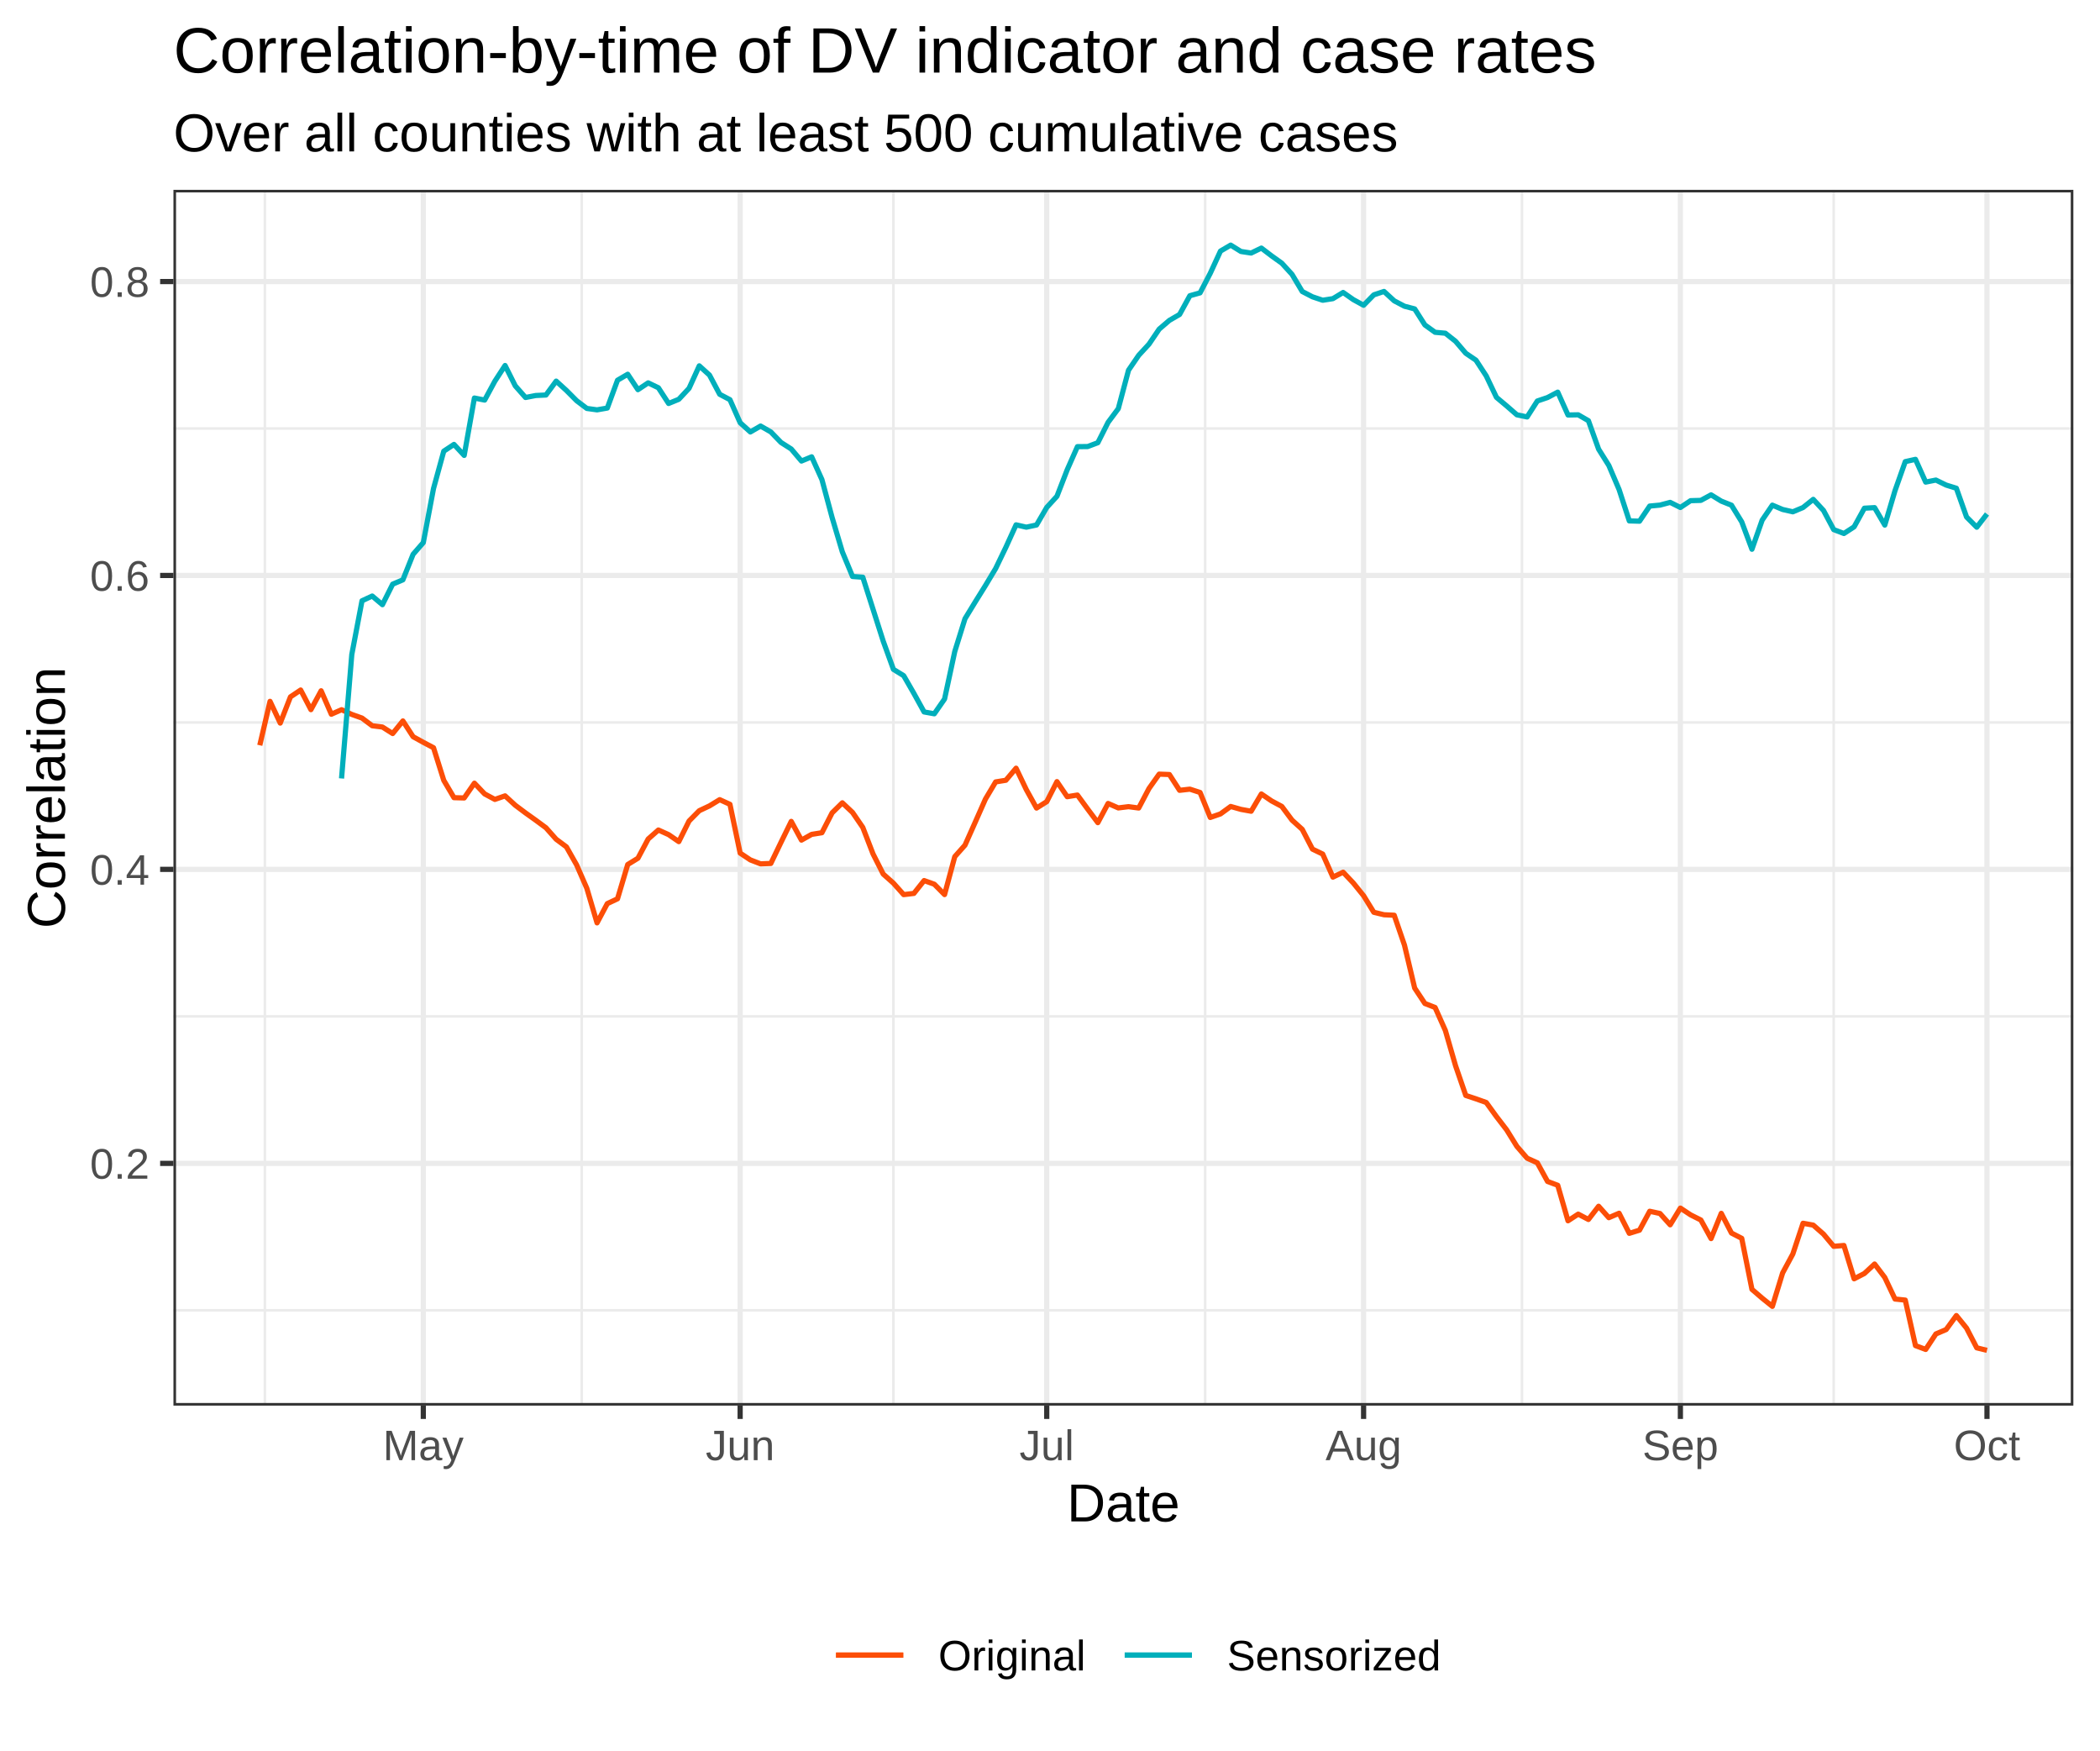
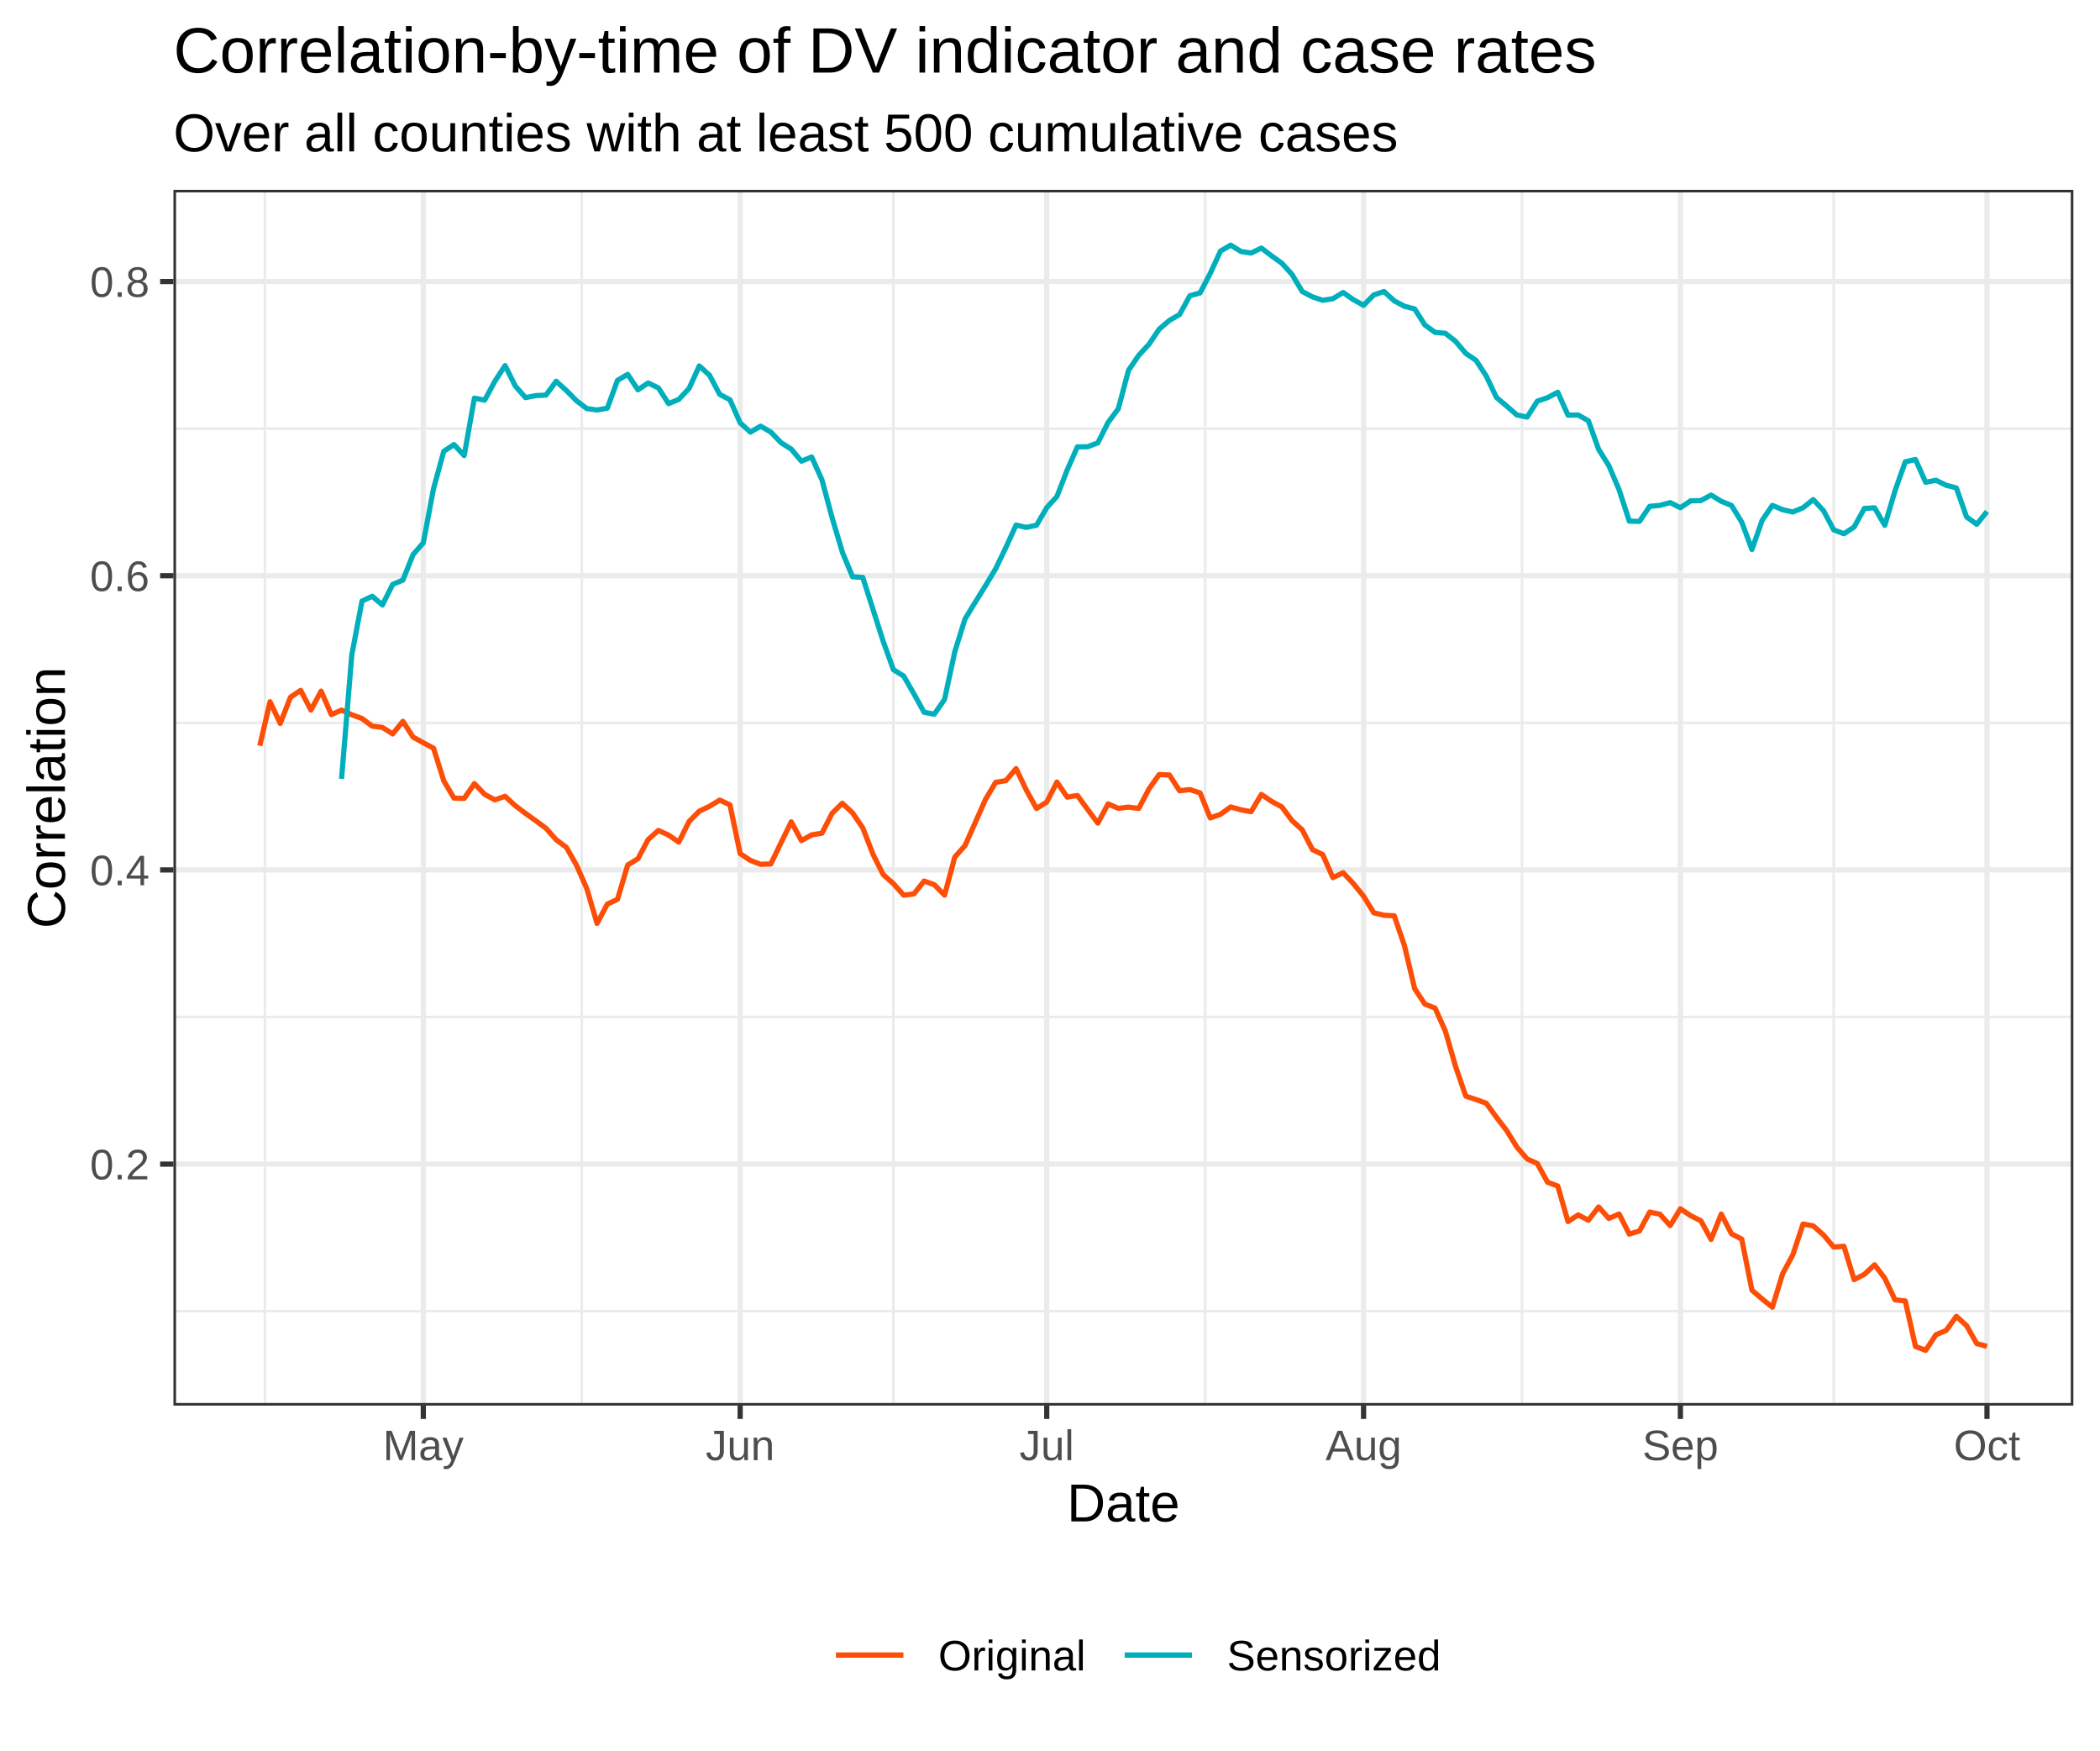
<svg xmlns="http://www.w3.org/2000/svg" viewBox="0 0 432.00 360.00">
  <defs>
    <style type="text/css">
    line, polyline, polygon, path, rect, circle {
      fill: none;
      stroke: #000000;
      stroke-linecap: round;
      stroke-linejoin: round;
      stroke-miterlimit: 10.00;
    }
  </style>
  </defs>
  <rect width="100%" height="100%" style="stroke: none; fill: #FFFFFF;" />
  <rect x="0" y="0.00" width="432.00" height="360.00" style="stroke-width: 1.07; stroke: #FFFFFF; fill: #FFFFFF;" />
  <defs>
    <clipPath id="cpMzUuNjh8NDI2LjUyfDI4OS4wOHwzOS4wNA==">
      <rect x="35.68" y="39.04" width="390.84" height="250.04" />
    </clipPath>
  </defs>
  <rect x="35.68" y="39.04" width="390.84" height="250.04" style="stroke-width: 1.07; stroke: none; fill: #FFFFFF;" clip-path="url(#cpMzUuNjh8NDI2LjUyfDI4OS4wOHwzOS4wNA==)" />
-   <polyline points="35.68,269.48 426.52,269.48 " style="stroke-width: 0.53; stroke: #EBEBEB; stroke-linecap: butt;" clip-path="url(#cpMzUuNjh8NDI2LjUyfDI4OS4wOHwzOS4wNA==)" />
-   <polyline points="35.68,209.03 426.52,209.03 " style="stroke-width: 0.53; stroke: #EBEBEB; stroke-linecap: butt;" clip-path="url(#cpMzUuNjh8NDI2LjUyfDI4OS4wOHwzOS4wNA==)" />
-   <polyline points="35.68,148.58 426.52,148.58 " style="stroke-width: 0.53; stroke: #EBEBEB; stroke-linecap: butt;" clip-path="url(#cpMzUuNjh8NDI2LjUyfDI4OS4wOHwzOS4wNA==)" />
-   <polyline points="35.68,88.13 426.52,88.13 " style="stroke-width: 0.53; stroke: #EBEBEB; stroke-linecap: butt;" clip-path="url(#cpMzUuNjh8NDI2LjUyfDI4OS4wOHwzOS4wNA==)" />
+   <polyline points="35.68,269.66 426.52,269.66 " style="stroke-width: 0.53; stroke: #EBEBEB; stroke-linecap: butt;" clip-path="url(#cpMzUuNjh8NDI2LjUyfDI4OS4wOHwzOS4wNA==)" />
+   <polyline points="35.68,209.16 426.52,209.16 " style="stroke-width: 0.53; stroke: #EBEBEB; stroke-linecap: butt;" clip-path="url(#cpMzUuNjh8NDI2LjUyfDI4OS4wOHwzOS4wNA==)" />
+   <polyline points="35.68,148.66 426.52,148.66 " style="stroke-width: 0.53; stroke: #EBEBEB; stroke-linecap: butt;" clip-path="url(#cpMzUuNjh8NDI2LjUyfDI4OS4wOHwzOS4wNA==)" />
+   <polyline points="35.68,88.16 426.52,88.16 " style="stroke-width: 0.53; stroke: #EBEBEB; stroke-linecap: butt;" clip-path="url(#cpMzUuNjh8NDI2LjUyfDI4OS4wOHwzOS4wNA==)" />
  <polyline points="54.49,289.08 54.49,39.04 " style="stroke-width: 0.53; stroke: #EBEBEB; stroke-linecap: butt;" clip-path="url(#cpMzUuNjh8NDI2LjUyfDI4OS4wOHwzOS4wNA==)" />
  <polyline points="119.67,289.08 119.67,39.04 " style="stroke-width: 0.53; stroke: #EBEBEB; stroke-linecap: butt;" clip-path="url(#cpMzUuNjh8NDI2LjUyfDI4OS4wOHwzOS4wNA==)" />
  <polyline points="183.79,289.08 183.79,39.04 " style="stroke-width: 0.53; stroke: #EBEBEB; stroke-linecap: butt;" clip-path="url(#cpMzUuNjh8NDI2LjUyfDI4OS4wOHwzOS4wNA==)" />
  <polyline points="247.92,289.08 247.92,39.04 " style="stroke-width: 0.53; stroke: #EBEBEB; stroke-linecap: butt;" clip-path="url(#cpMzUuNjh8NDI2LjUyfDI4OS4wOHwzOS4wNA==)" />
  <polyline points="313.09,289.08 313.09,39.04 " style="stroke-width: 0.53; stroke: #EBEBEB; stroke-linecap: butt;" clip-path="url(#cpMzUuNjh8NDI2LjUyfDI4OS4wOHwzOS4wNA==)" />
  <polyline points="377.22,289.08 377.22,39.04 " style="stroke-width: 0.53; stroke: #EBEBEB; stroke-linecap: butt;" clip-path="url(#cpMzUuNjh8NDI2LjUyfDI4OS4wOHwzOS4wNA==)" />
-   <polyline points="35.68,239.26 426.52,239.26 " style="stroke-width: 1.07; stroke: #EBEBEB; stroke-linecap: butt;" clip-path="url(#cpMzUuNjh8NDI2LjUyfDI4OS4wOHwzOS4wNA==)" />
-   <polyline points="35.68,178.80 426.52,178.80 " style="stroke-width: 1.07; stroke: #EBEBEB; stroke-linecap: butt;" clip-path="url(#cpMzUuNjh8NDI2LjUyfDI4OS4wOHwzOS4wNA==)" />
-   <polyline points="35.68,118.35 426.52,118.35 " style="stroke-width: 1.07; stroke: #EBEBEB; stroke-linecap: butt;" clip-path="url(#cpMzUuNjh8NDI2LjUyfDI4OS4wOHwzOS4wNA==)" />
-   <polyline points="35.68,57.90 426.52,57.90 " style="stroke-width: 1.07; stroke: #EBEBEB; stroke-linecap: butt;" clip-path="url(#cpMzUuNjh8NDI2LjUyfDI4OS4wOHwzOS4wNA==)" />
+   <polyline points="35.68,239.41 426.52,239.41 " style="stroke-width: 1.07; stroke: #EBEBEB; stroke-linecap: butt;" clip-path="url(#cpMzUuNjh8NDI2LjUyfDI4OS4wOHwzOS4wNA==)" />
+   <polyline points="35.68,178.91 426.52,178.91 " style="stroke-width: 1.07; stroke: #EBEBEB; stroke-linecap: butt;" clip-path="url(#cpMzUuNjh8NDI2LjUyfDI4OS4wOHwzOS4wNA==)" />
+   <polyline points="35.68,118.41 426.52,118.41 " style="stroke-width: 1.07; stroke: #EBEBEB; stroke-linecap: butt;" clip-path="url(#cpMzUuNjh8NDI2LjUyfDI4OS4wOHwzOS4wNA==)" />
+   <polyline points="35.68,57.91 426.52,57.91 " style="stroke-width: 1.07; stroke: #EBEBEB; stroke-linecap: butt;" clip-path="url(#cpMzUuNjh8NDI2LjUyfDI4OS4wOHwzOS4wNA==)" />
  <polyline points="87.08,289.08 87.08,39.04 " style="stroke-width: 1.07; stroke: #EBEBEB; stroke-linecap: butt;" clip-path="url(#cpMzUuNjh8NDI2LjUyfDI4OS4wOHwzOS4wNA==)" />
  <polyline points="152.26,289.08 152.26,39.04 " style="stroke-width: 1.07; stroke: #EBEBEB; stroke-linecap: butt;" clip-path="url(#cpMzUuNjh8NDI2LjUyfDI4OS4wOHwzOS4wNA==)" />
  <polyline points="215.33,289.08 215.33,39.04 " style="stroke-width: 1.07; stroke: #EBEBEB; stroke-linecap: butt;" clip-path="url(#cpMzUuNjh8NDI2LjUyfDI4OS4wOHwzOS4wNA==)" />
  <polyline points="280.51,289.08 280.51,39.04 " style="stroke-width: 1.07; stroke: #EBEBEB; stroke-linecap: butt;" clip-path="url(#cpMzUuNjh8NDI2LjUyfDI4OS4wOHwzOS4wNA==)" />
  <polyline points="345.68,289.08 345.68,39.04 " style="stroke-width: 1.07; stroke: #EBEBEB; stroke-linecap: butt;" clip-path="url(#cpMzUuNjh8NDI2LjUyfDI4OS4wOHwzOS4wNA==)" />
  <polyline points="408.75,289.08 408.75,39.04 " style="stroke-width: 1.07; stroke: #EBEBEB; stroke-linecap: butt;" clip-path="url(#cpMzUuNjh8NDI2LjUyfDI4OS4wOHwzOS4wNA==)" />
-   <polyline points="53.44,153.28 55.55,144.24 57.65,148.71 59.75,143.32 61.85,141.91 63.96,145.95 66.06,142.07 68.16,146.89 70.26,145.96 72.37,146.93 74.47,147.68 76.57,149.26 78.67,149.52 80.78,150.86 82.88,148.27 84.98,151.51 87.08,152.67 89.18,153.78 91.29,160.49 93.39,164.05 95.49,164.11 97.59,161.07 99.70,163.28 101.80,164.41 103.90,163.68 106.00,165.61 108.11,167.19 110.21,168.69 112.31,170.24 114.41,172.60 116.52,174.17 118.62,177.88 120.72,182.69 122.82,189.80 124.93,185.84 127.03,184.85 129.13,177.80 131.23,176.51 133.34,172.55 135.44,170.70 137.54,171.65 139.64,173.09 141.75,168.85 143.85,166.73 145.95,165.74 148.05,164.46 150.16,165.42 152.26,175.45 154.36,176.85 156.46,177.66 158.57,177.58 160.67,173.22 162.77,168.93 164.87,172.78 166.97,171.60 169.08,171.26 171.18,167.17 173.28,165.11 175.38,167.09 177.49,170.17 179.59,175.61 181.69,179.76 183.79,181.63 185.90,183.99 188.00,183.74 190.10,181.10 192.20,181.85 194.31,183.98 196.41,176.18 198.51,173.82 200.61,169.11 202.72,164.34 204.82,160.81 206.92,160.47 209.02,157.99 211.13,162.40 213.23,166.19 215.33,164.87 217.43,160.75 219.54,163.85 221.64,163.51 223.74,166.38 225.84,169.19 227.95,165.24 230.05,166.16 232.15,165.90 234.25,166.18 236.36,162.17 238.46,159.21 240.56,159.29 242.66,162.54 244.77,162.30 246.87,162.98 248.97,168.12 251.07,167.39 253.17,165.86 255.28,166.46 257.38,166.84 259.48,163.29 261.58,164.72 263.69,165.85 265.79,168.67 267.89,170.57 269.99,174.63 272.10,175.65 274.20,180.39 276.30,179.38 278.40,181.60 280.51,184.21 282.61,187.62 284.71,188.13 286.81,188.23 288.92,194.38 291.02,203.21 293.12,206.38 295.22,207.20 297.33,211.93 299.43,219.19 301.53,225.29 303.63,225.99 305.74,226.74 307.84,229.64 309.94,232.37 312.04,235.76 314.15,238.20 316.25,239.15 318.35,242.98 320.45,243.77 322.56,251.07 324.66,249.70 326.76,250.80 328.86,248.08 330.96,250.43 333.07,249.52 335.17,253.65 337.27,253.00 339.37,249.11 341.48,249.57 343.58,251.90 345.68,248.46 347.78,249.85 349.89,250.91 351.99,254.73 354.09,249.54 356.19,253.59 358.30,254.68 360.40,265.17 362.50,266.98 364.60,268.67 366.71,261.80 368.81,257.90 370.91,251.58 373.01,251.96 375.12,253.81 377.22,256.32 379.32,256.15 381.42,263.00 383.53,261.91 385.63,259.96 387.73,262.73 389.83,267.16 391.94,267.38 394.04,276.74 396.14,277.53 398.24,274.34 400.35,273.44 402.45,270.56 404.55,273.15 406.65,277.20 408.75,277.71 " style="stroke-width: 1.07; stroke: #FC4E07; stroke-linecap: butt;" clip-path="url(#cpMzUuNjh8NDI2LjUyfDI4OS4wOHwzOS4wNA==)" />
-   <polyline points="70.26,160.10 72.37,134.61 74.47,123.56 76.57,122.58 78.67,124.36 80.78,120.14 82.88,119.25 84.98,114.00 87.08,111.59 89.18,100.47 91.29,92.79 93.39,91.40 95.49,93.66 97.59,81.86 99.70,82.28 101.80,78.40 103.90,75.17 106.00,79.36 108.11,81.75 110.21,81.34 112.31,81.24 114.41,78.38 116.52,80.30 118.62,82.41 120.72,84.00 122.82,84.29 124.93,83.92 127.03,78.20 129.13,76.97 131.23,80.14 133.34,78.74 135.44,79.75 137.54,82.98 139.64,82.12 141.75,79.86 143.85,75.24 145.95,77.14 148.05,81.09 150.16,82.20 152.26,86.94 154.36,88.84 156.46,87.62 158.57,88.83 160.67,91.00 162.77,92.34 164.87,94.82 166.97,93.95 169.08,98.63 171.18,106.45 173.28,113.50 175.38,118.56 177.49,118.71 179.59,125.28 181.69,131.86 183.79,137.66 185.90,138.96 188.00,142.61 190.10,146.42 192.20,146.80 194.31,143.76 196.41,133.99 198.51,127.25 200.61,123.81 202.72,120.42 204.82,116.92 206.92,112.56 209.02,107.94 211.13,108.42 213.23,107.97 215.33,104.36 217.43,102.06 219.54,96.61 221.64,91.86 223.74,91.84 225.84,91.05 227.95,86.86 230.05,84.04 232.15,76.14 234.25,73.07 236.36,70.78 238.46,67.69 240.56,65.89 242.66,64.67 244.77,60.82 246.87,60.23 248.97,56.20 251.07,51.64 253.17,50.41 255.28,51.72 257.38,52.04 259.48,51.02 261.58,52.62 263.69,54.13 265.79,56.43 267.89,59.95 269.99,61.04 272.10,61.75 274.20,61.42 276.30,60.15 278.40,61.62 280.51,62.78 282.61,60.64 284.71,59.94 286.81,61.87 288.92,62.98 291.02,63.53 293.12,66.83 295.22,68.34 297.33,68.53 299.43,70.19 301.53,72.65 303.63,74.08 305.74,77.31 307.84,81.72 309.94,83.48 312.04,85.31 314.15,85.75 316.25,82.47 318.35,81.76 320.45,80.65 322.56,85.35 324.66,85.31 326.76,86.52 328.86,92.38 330.96,95.73 333.07,100.68 335.17,107.13 337.27,107.19 339.37,104.08 341.48,103.88 343.58,103.32 345.68,104.37 347.78,102.97 349.89,102.91 351.99,101.77 354.09,103.06 356.19,103.90 358.30,107.33 360.40,112.96 362.50,106.98 364.60,103.89 366.71,104.78 368.81,105.26 370.91,104.38 373.01,102.70 375.12,104.98 377.22,108.92 379.32,109.72 381.42,108.35 383.53,104.52 385.63,104.40 387.73,107.99 389.83,100.91 391.94,94.94 394.04,94.47 396.14,99.15 398.24,98.73 400.35,99.76 402.45,100.41 404.55,106.33 406.65,108.43 408.75,105.71 " style="stroke-width: 1.07; stroke: #00AFBB; stroke-linecap: butt;" clip-path="url(#cpMzUuNjh8NDI2LjUyfDI4OS4wOHwzOS4wNA==)" />
+   <polyline points="53.44,153.37 55.55,144.32 57.65,148.79 59.75,143.40 61.85,141.98 63.96,146.03 66.06,142.14 68.16,146.97 70.26,146.04 72.37,147.00 74.47,147.76 76.57,149.34 78.67,149.60 80.78,150.94 82.88,148.35 84.98,151.59 87.08,152.76 89.18,153.87 91.29,160.58 93.39,164.14 95.49,164.20 97.59,161.16 99.70,163.37 101.80,164.50 103.90,163.77 106.00,165.70 108.11,167.29 110.21,168.79 112.31,170.34 114.41,172.70 116.52,174.27 118.62,177.98 120.72,182.79 122.82,189.91 124.93,185.95 127.03,184.96 129.13,177.90 131.23,176.61 133.34,172.65 135.44,170.79 137.54,171.75 139.64,173.19 141.75,168.95 143.85,166.83 145.95,165.83 148.05,164.55 150.16,165.52 152.26,175.55 154.36,176.95 156.46,177.76 158.57,177.68 160.67,173.32 162.77,169.02 164.87,172.88 166.97,171.70 169.08,171.36 171.18,167.26 173.28,165.20 175.38,167.18 177.49,170.27 179.59,175.71 181.69,179.87 183.79,181.74 185.90,184.10 188.00,183.85 190.10,181.20 192.20,181.95 194.31,184.09 196.41,176.28 198.51,173.92 200.61,169.20 202.72,164.43 204.82,160.90 206.92,160.55 209.02,158.07 211.13,162.49 213.23,166.28 215.33,164.96 217.43,160.84 219.54,163.94 221.64,163.60 223.74,166.47 225.84,169.29 227.95,165.33 230.05,166.25 232.15,165.99 234.25,166.27 236.36,162.26 238.46,159.30 240.56,159.38 242.66,162.63 244.77,162.39 246.87,163.07 248.97,168.22 251.07,167.48 253.17,165.95 255.28,166.55 257.38,166.93 259.48,163.38 261.58,164.81 263.69,165.95 265.79,168.76 267.89,170.67 269.99,174.73 272.10,175.75 274.20,180.50 276.30,179.48 278.40,181.71 280.51,184.32 282.61,187.73 284.71,188.24 286.81,188.34 288.92,194.50 291.02,203.34 293.12,206.51 295.22,207.33 297.33,212.06 299.43,219.32 301.53,225.43 303.63,226.13 305.74,226.89 307.84,229.78 309.94,232.51 312.04,235.91 314.15,238.35 316.25,239.30 318.35,243.14 320.45,243.92 322.56,251.23 324.66,249.86 326.76,250.96 328.86,248.23 330.96,250.59 333.07,249.68 335.17,253.81 337.27,253.16 339.37,249.27 341.48,249.73 343.58,252.06 345.68,248.61 347.78,250.01 349.89,251.07 351.99,254.90 354.09,249.69 356.19,253.75 358.30,254.84 360.40,265.35 362.50,267.15 364.60,268.84 366.71,261.97 368.81,258.06 370.91,251.74 373.01,252.12 375.12,253.98 377.22,256.48 379.32,256.31 381.42,263.17 383.53,262.08 385.63,260.12 387.73,262.90 389.83,267.33 391.94,267.56 394.04,276.92 396.14,277.71 398.24,274.51 400.35,273.62 402.45,270.72 404.55,272.64 406.65,276.33 408.75,276.90 " style="stroke-width: 1.07; stroke: #FC4E07; stroke-linecap: butt;" clip-path="url(#cpMzUuNjh8NDI2LjUyfDI4OS4wOHwzOS4wNA==)" />
+   <polyline points="70.26,160.18 72.37,134.68 74.47,123.62 76.57,122.63 78.67,124.42 80.78,120.19 82.88,119.30 84.98,114.05 87.08,111.64 89.18,100.51 91.29,92.82 93.39,91.43 95.49,93.69 97.59,81.88 99.70,82.30 101.80,78.42 103.90,75.19 106.00,79.38 108.11,81.78 110.21,81.36 112.31,81.26 114.41,78.41 116.52,80.32 118.62,82.44 120.72,84.03 122.82,84.32 124.93,83.95 127.03,78.22 129.13,76.99 131.23,80.17 133.34,78.76 135.44,79.78 137.54,83.01 139.64,82.14 141.75,79.89 143.85,75.26 145.95,77.16 148.05,81.11 150.16,82.22 152.26,86.96 154.36,88.87 156.46,87.65 158.57,88.86 160.67,91.04 162.77,92.37 164.87,94.85 166.97,93.98 169.08,98.66 171.18,106.49 173.28,113.55 175.38,118.61 177.49,118.76 179.59,125.34 181.69,131.92 183.79,137.73 185.90,139.04 188.00,142.69 190.10,146.49 192.20,146.88 194.31,143.84 196.41,134.05 198.51,127.31 200.61,123.87 202.72,120.48 204.82,116.97 206.92,112.61 209.02,107.99 211.13,108.47 213.23,108.01 215.33,104.41 217.43,102.10 219.54,96.65 221.64,91.89 223.74,91.88 225.84,91.08 227.95,86.89 230.05,84.07 232.15,76.16 234.25,73.09 236.36,70.80 238.46,67.70 240.56,65.90 242.66,64.68 244.77,60.83 246.87,60.24 248.97,56.21 251.07,51.64 253.17,50.41 255.28,51.72 257.38,52.04 259.48,51.02 261.58,52.62 263.69,54.13 265.79,56.44 267.89,59.95 269.99,61.05 272.10,61.76 274.20,61.43 276.30,60.15 278.40,61.63 280.51,62.79 282.61,60.65 284.71,59.95 286.81,61.87 288.92,62.99 291.02,63.54 293.12,66.84 295.22,68.36 297.33,68.54 299.43,70.20 301.53,72.67 303.63,74.10 305.74,77.33 307.84,81.74 309.94,83.51 312.04,85.34 314.15,85.78 316.25,82.50 318.35,81.79 320.45,80.67 322.56,85.38 324.66,85.34 326.76,86.55 328.86,92.41 330.96,95.76 333.07,100.72 335.17,107.17 337.27,107.23 339.37,104.13 341.48,103.93 343.58,103.37 345.68,104.42 347.78,103.01 349.89,102.95 351.99,101.81 354.09,103.10 356.19,103.95 358.30,107.38 360.40,113.01 362.50,107.02 364.60,103.93 366.71,104.83 368.81,105.30 370.91,104.42 373.01,102.74 375.12,105.02 377.22,108.97 379.32,109.77 381.42,108.39 383.53,104.56 385.63,104.44 387.73,108.04 389.83,100.95 391.94,94.98 394.04,94.50 396.14,99.19 398.24,98.77 400.35,99.80 402.45,100.35 404.55,106.31 406.65,107.82 408.75,105.21 " style="stroke-width: 1.07; stroke: #00AFBB; stroke-linecap: butt;" clip-path="url(#cpMzUuNjh8NDI2LjUyfDI4OS4wOHwzOS4wNA==)" />
  <rect x="35.68" y="39.04" width="390.84" height="250.04" style="stroke-width: 1.07; stroke: #333333;" clip-path="url(#cpMzUuNjh8NDI2LjUyfDI4OS4wOHwzOS4wNA==)" />
  <defs>
    <clipPath id="cpMC4wMHw0MzIuMDB8MzYwLjAwfDAuMDA=">
      <rect x="0.00" y="0.00" width="432.00" height="360.00" />
    </clipPath>
  </defs>
  <g clip-path="url(#cpMC4wMHw0MzIuMDB8MzYwLjAwfDAuMDA=)">
-     <text x="18.51" y="242.41" style="font-size: 8.80px; fill: #4D4D4D; font-family: Arial;" textLength="12.23px" lengthAdjust="spacingAndGlyphs">0.2</text>
+     <text x="18.51" y="242.56" style="font-size: 8.80px; fill: #4D4D4D; font-family: Arial;" textLength="12.23px" lengthAdjust="spacingAndGlyphs">0.2</text>
  </g>
  <g clip-path="url(#cpMC4wMHw0MzIuMDB8MzYwLjAwfDAuMDA=)">
-     <text x="18.51" y="181.95" style="font-size: 8.80px; fill: #4D4D4D; font-family: Arial;" textLength="12.23px" lengthAdjust="spacingAndGlyphs">0.4</text>
+     <text x="18.51" y="182.06" style="font-size: 8.80px; fill: #4D4D4D; font-family: Arial;" textLength="12.23px" lengthAdjust="spacingAndGlyphs">0.4</text>
  </g>
  <g clip-path="url(#cpMC4wMHw0MzIuMDB8MzYwLjAwfDAuMDA=)">
-     <text x="18.51" y="121.50" style="font-size: 8.80px; fill: #4D4D4D; font-family: Arial;" textLength="12.23px" lengthAdjust="spacingAndGlyphs">0.6</text>
+     <text x="18.51" y="121.56" style="font-size: 8.80px; fill: #4D4D4D; font-family: Arial;" textLength="12.23px" lengthAdjust="spacingAndGlyphs">0.6</text>
  </g>
  <g clip-path="url(#cpMC4wMHw0MzIuMDB8MzYwLjAwfDAuMDA=)">
-     <text x="18.51" y="61.05" style="font-size: 8.80px; fill: #4D4D4D; font-family: Arial;" textLength="12.23px" lengthAdjust="spacingAndGlyphs">0.8</text>
+     <text x="18.51" y="61.06" style="font-size: 8.80px; fill: #4D4D4D; font-family: Arial;" textLength="12.23px" lengthAdjust="spacingAndGlyphs">0.8</text>
  </g>
-   <polyline points="32.94,239.26 35.68,239.26 " style="stroke-width: 1.07; stroke: #333333; stroke-linecap: butt;" clip-path="url(#cpMC4wMHw0MzIuMDB8MzYwLjAwfDAuMDA=)" />
-   <polyline points="32.94,178.80 35.68,178.80 " style="stroke-width: 1.07; stroke: #333333; stroke-linecap: butt;" clip-path="url(#cpMC4wMHw0MzIuMDB8MzYwLjAwfDAuMDA=)" />
-   <polyline points="32.94,118.35 35.68,118.35 " style="stroke-width: 1.07; stroke: #333333; stroke-linecap: butt;" clip-path="url(#cpMC4wMHw0MzIuMDB8MzYwLjAwfDAuMDA=)" />
-   <polyline points="32.94,57.90 35.68,57.90 " style="stroke-width: 1.07; stroke: #333333; stroke-linecap: butt;" clip-path="url(#cpMC4wMHw0MzIuMDB8MzYwLjAwfDAuMDA=)" />
+   <polyline points="32.94,239.41 35.68,239.41 " style="stroke-width: 1.07; stroke: #333333; stroke-linecap: butt;" clip-path="url(#cpMC4wMHw0MzIuMDB8MzYwLjAwfDAuMDA=)" />
+   <polyline points="32.94,178.91 35.68,178.91 " style="stroke-width: 1.07; stroke: #333333; stroke-linecap: butt;" clip-path="url(#cpMC4wMHw0MzIuMDB8MzYwLjAwfDAuMDA=)" />
+   <polyline points="32.94,118.41 35.68,118.41 " style="stroke-width: 1.07; stroke: #333333; stroke-linecap: butt;" clip-path="url(#cpMC4wMHw0MzIuMDB8MzYwLjAwfDAuMDA=)" />
+   <polyline points="32.94,57.91 35.68,57.91 " style="stroke-width: 1.07; stroke: #333333; stroke-linecap: butt;" clip-path="url(#cpMC4wMHw0MzIuMDB8MzYwLjAwfDAuMDA=)" />
  <polyline points="87.08,291.82 87.08,289.08 " style="stroke-width: 1.07; stroke: #333333; stroke-linecap: butt;" clip-path="url(#cpMC4wMHw0MzIuMDB8MzYwLjAwfDAuMDA=)" />
  <polyline points="152.26,291.82 152.26,289.08 " style="stroke-width: 1.07; stroke: #333333; stroke-linecap: butt;" clip-path="url(#cpMC4wMHw0MzIuMDB8MzYwLjAwfDAuMDA=)" />
  <polyline points="215.33,291.82 215.33,289.08 " style="stroke-width: 1.07; stroke: #333333; stroke-linecap: butt;" clip-path="url(#cpMC4wMHw0MzIuMDB8MzYwLjAwfDAuMDA=)" />
  <polyline points="280.51,291.82 280.51,289.08 " style="stroke-width: 1.07; stroke: #333333; stroke-linecap: butt;" clip-path="url(#cpMC4wMHw0MzIuMDB8MzYwLjAwfDAuMDA=)" />
  <polyline points="345.68,291.82 345.68,289.08 " style="stroke-width: 1.07; stroke: #333333; stroke-linecap: butt;" clip-path="url(#cpMC4wMHw0MzIuMDB8MzYwLjAwfDAuMDA=)" />
  <polyline points="408.75,291.82 408.75,289.08 " style="stroke-width: 1.07; stroke: #333333; stroke-linecap: butt;" clip-path="url(#cpMC4wMHw0MzIuMDB8MzYwLjAwfDAuMDA=)" />
  <g clip-path="url(#cpMC4wMHw0MzIuMDB8MzYwLjAwfDAuMDA=)">
    <text x="78.77" y="300.31" style="font-size: 8.80px; fill: #4D4D4D; font-family: Arial;" textLength="16.62px" lengthAdjust="spacingAndGlyphs">May</text>
  </g>
  <g clip-path="url(#cpMC4wMHw0MzIuMDB8MzYwLjAwfDAuMDA=)">
    <text x="145.16" y="300.31" style="font-size: 8.80px; fill: #4D4D4D; font-family: Arial;" textLength="14.19px" lengthAdjust="spacingAndGlyphs">Jun</text>
  </g>
  <g clip-path="url(#cpMC4wMHw0MzIuMDB8MzYwLjAwfDAuMDA=)">
    <text x="209.71" y="300.31" style="font-size: 8.80px; fill: #4D4D4D; font-family: Arial;" textLength="11.25px" lengthAdjust="spacingAndGlyphs">Jul</text>
  </g>
  <g clip-path="url(#cpMC4wMHw0MzIuMDB8MzYwLjAwfDAuMDA=)">
    <text x="272.68" y="300.31" style="font-size: 8.80px; fill: #4D4D4D; font-family: Arial;" textLength="15.66px" lengthAdjust="spacingAndGlyphs">Aug</text>
  </g>
  <g clip-path="url(#cpMC4wMHw0MzIuMDB8MzYwLjAwfDAuMDA=)">
    <text x="337.85" y="300.31" style="font-size: 8.80px; fill: #4D4D4D; font-family: Arial;" textLength="15.66px" lengthAdjust="spacingAndGlyphs">Sep</text>
  </g>
  <g clip-path="url(#cpMC4wMHw0MzIuMDB8MzYwLjAwfDAuMDA=)">
    <text x="401.91" y="300.31" style="font-size: 8.80px; fill: #4D4D4D; font-family: Arial;" textLength="13.69px" lengthAdjust="spacingAndGlyphs">Oct</text>
  </g>
  <g clip-path="url(#cpMC4wMHw0MzIuMDB8MzYwLjAwfDAuMDA=)">
    <text x="219.48" y="312.90" style="font-size: 11.00px; font-family: Arial;" textLength="23.24px" lengthAdjust="spacingAndGlyphs">Date</text>
  </g>
  <g clip-path="url(#cpMC4wMHw0MzIuMDB8MzYwLjAwfDAuMDA=)">
    <text transform="translate(13.35,190.96) rotate(-90)" style="font-size: 11.00px; font-family: Arial;" textLength="53.80px" lengthAdjust="spacingAndGlyphs">Correlation</text>
  </g>
  <rect x="159.30" y="326.28" width="143.59" height="28.24" style="stroke-width: 1.07; stroke: none; fill: #FFFFFF;" clip-path="url(#cpMC4wMHw0MzIuMDB8MzYwLjAwfDAuMDA=)" />
  <rect x="170.26" y="331.76" width="17.28" height="17.28" style="stroke-width: 1.07; stroke: none; fill: #FFFFFF;" clip-path="url(#cpMC4wMHw0MzIuMDB8MzYwLjAwfDAuMDA=)" />
  <line x1="171.99" y1="340.40" x2="185.81" y2="340.40" style="stroke-width: 1.07; stroke: #FC4E07; stroke-linecap: butt;" clip-path="url(#cpMC4wMHw0MzIuMDB8MzYwLjAwfDAuMDA=)" />
  <line x1="171.99" y1="340.40" x2="185.81" y2="340.40" style="stroke-width: 1.07; stroke: #FC4E07; stroke-linecap: butt;" clip-path="url(#cpMC4wMHw0MzIuMDB8MzYwLjAwfDAuMDA=)" />
  <rect x="229.64" y="331.76" width="17.28" height="17.28" style="stroke-width: 1.07; stroke: none; fill: #FFFFFF;" clip-path="url(#cpMC4wMHw0MzIuMDB8MzYwLjAwfDAuMDA=)" />
  <line x1="231.37" y1="340.40" x2="245.19" y2="340.40" style="stroke-width: 1.07; stroke: #00AFBB; stroke-linecap: butt;" clip-path="url(#cpMC4wMHw0MzIuMDB8MzYwLjAwfDAuMDA=)" />
  <line x1="231.37" y1="340.40" x2="245.19" y2="340.40" style="stroke-width: 1.07; stroke: #00AFBB; stroke-linecap: butt;" clip-path="url(#cpMC4wMHw0MzIuMDB8MzYwLjAwfDAuMDA=)" />
  <g clip-path="url(#cpMC4wMHw0MzIuMDB8MzYwLjAwfDAuMDA=)">
    <text x="193.02" y="343.55" style="font-size: 8.80px; font-family: Arial;" textLength="30.32px" lengthAdjust="spacingAndGlyphs">Original</text>
  </g>
  <g clip-path="url(#cpMC4wMHw0MzIuMDB8MzYwLjAwfDAuMDA=)">
    <text x="252.40" y="343.55" style="font-size: 8.80px; font-family: Arial;" textLength="44.03px" lengthAdjust="spacingAndGlyphs">Sensorized</text>
  </g>
  <g clip-path="url(#cpMC4wMHw0MzIuMDB8MzYwLjAwfDAuMDA=)">
    <text x="35.68" y="31.14" style="font-size: 11.00px; font-family: Arial;" textLength="251.90px" lengthAdjust="spacingAndGlyphs">Over all counties with at least 500 cumulative cases</text>
  </g>
  <g clip-path="url(#cpMC4wMHw0MzIuMDB8MzYwLjAwfDAuMDA=)">
    <text x="35.68" y="14.93" style="font-size: 13.20px; font-family: Arial;" textLength="292.73px" lengthAdjust="spacingAndGlyphs">Correlation-by-time of DV indicator and case rates</text>
  </g>
</svg>
